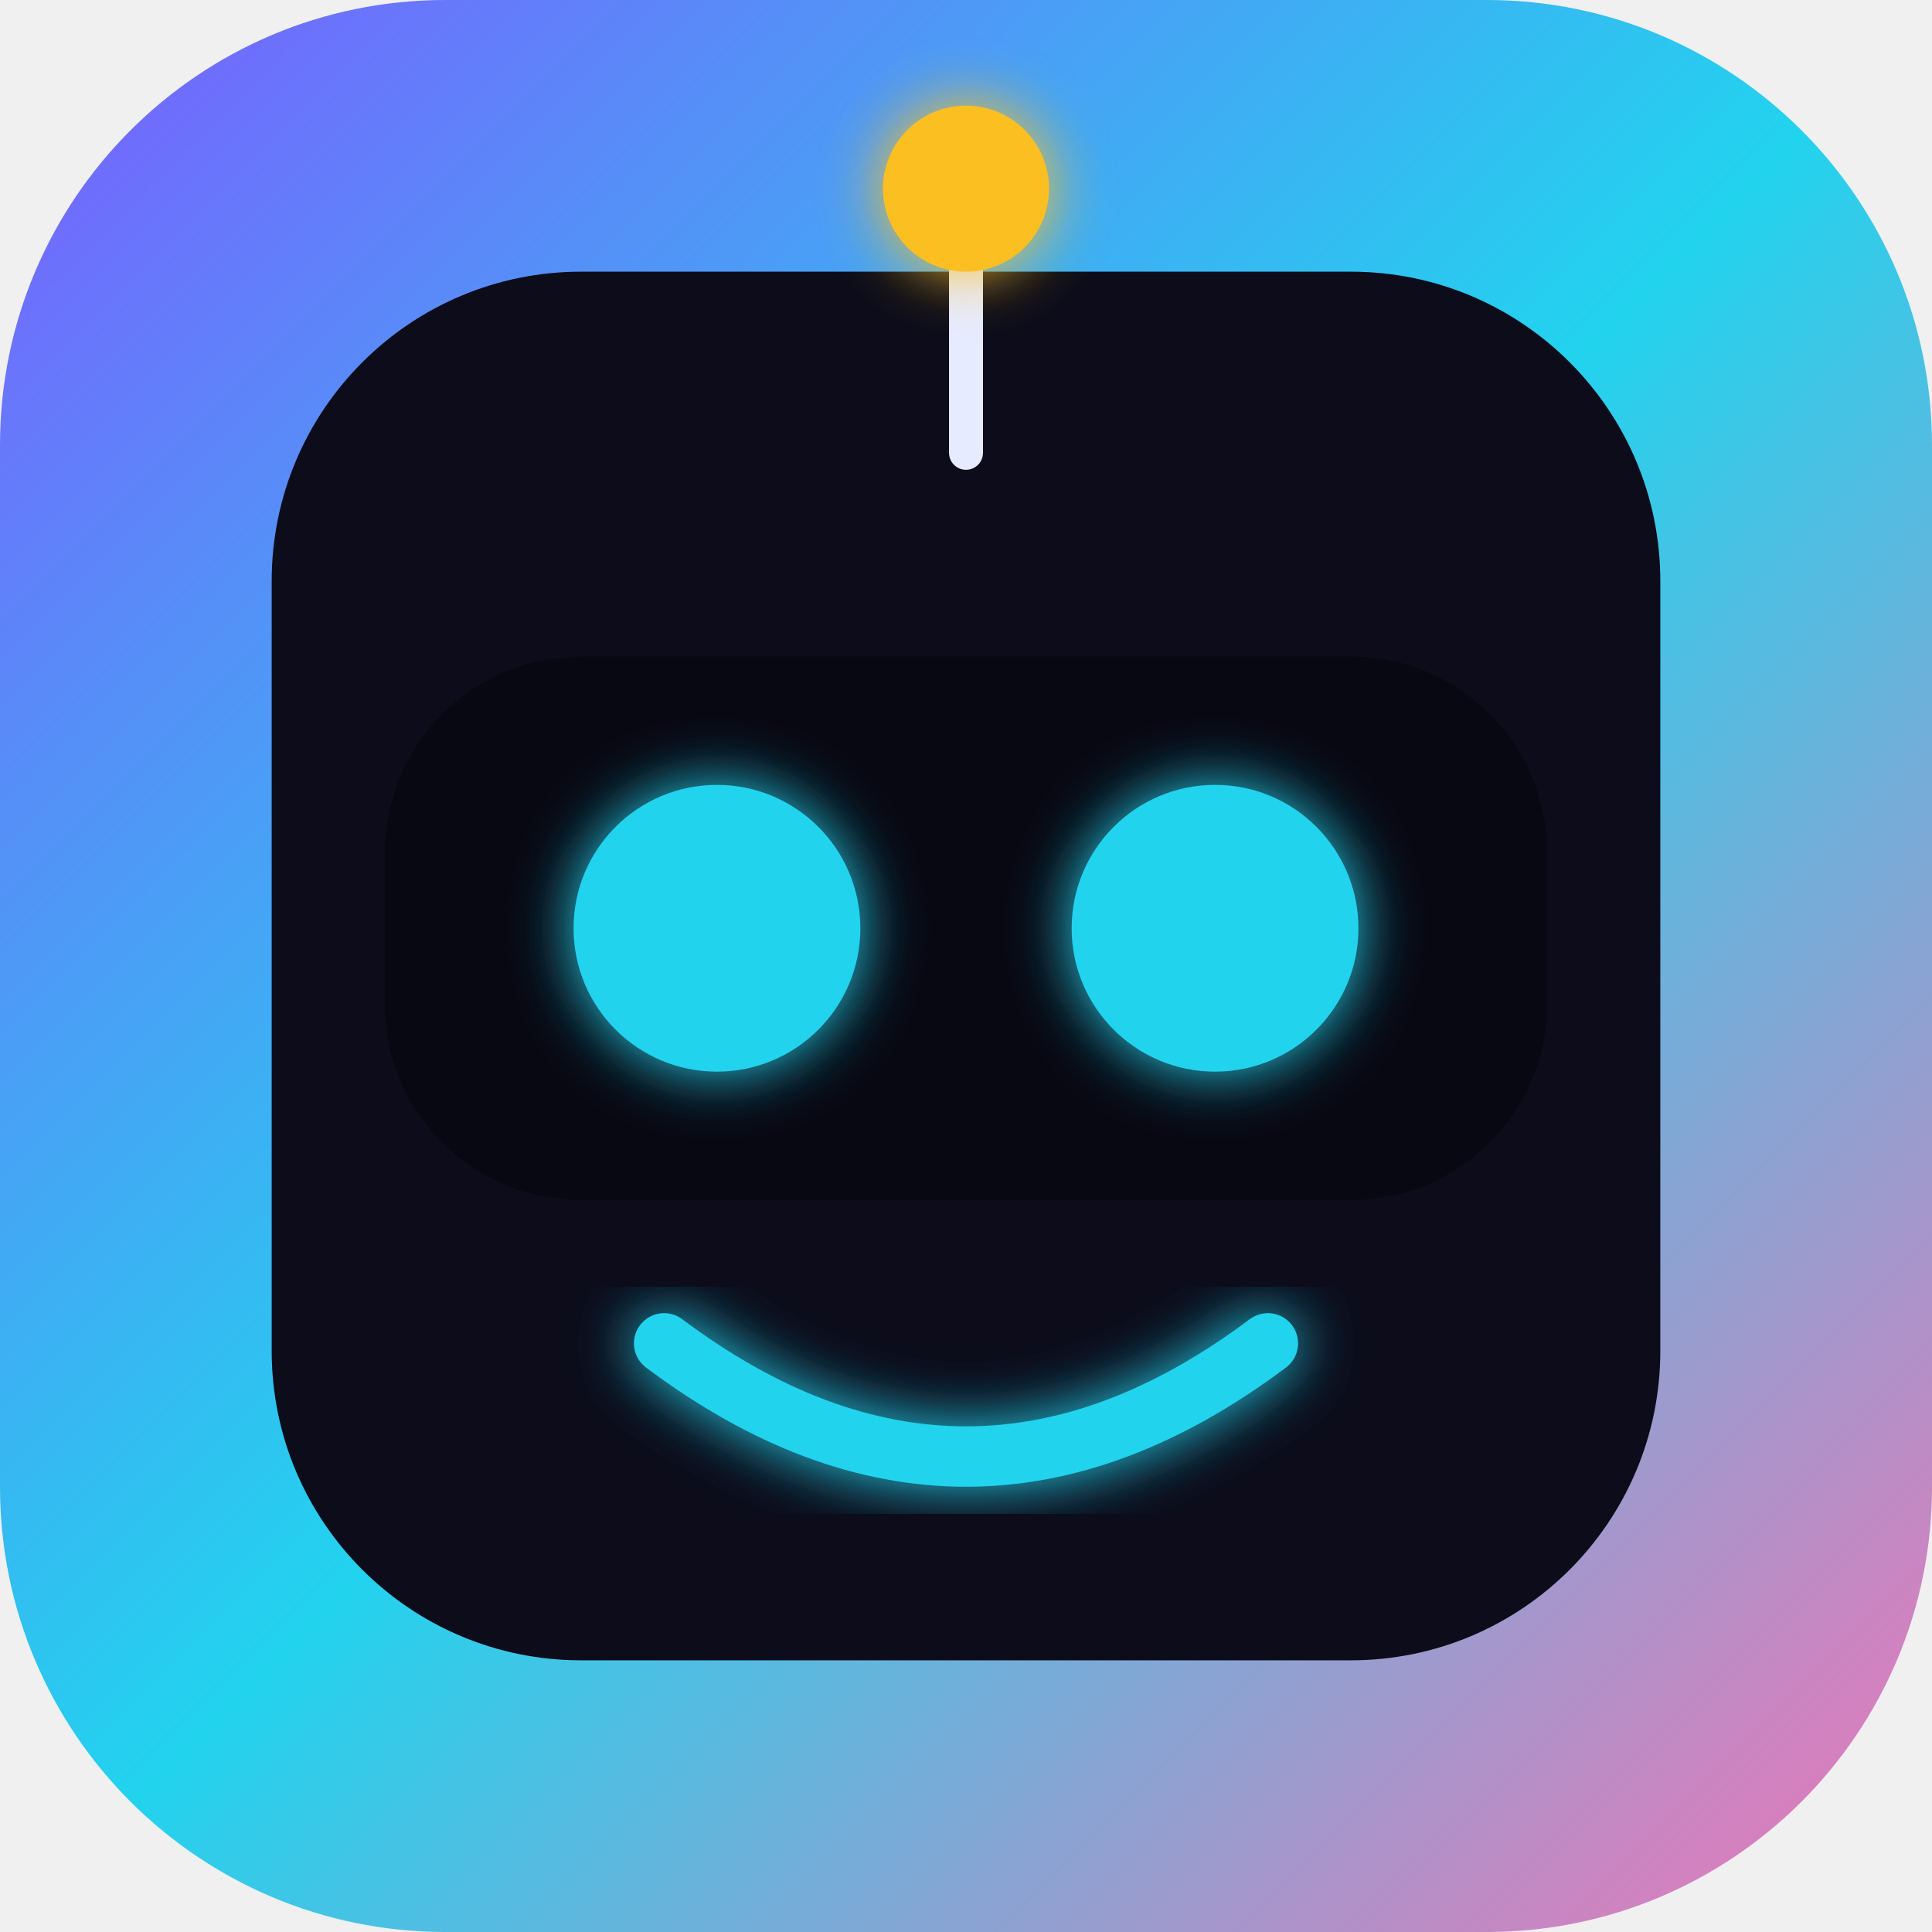
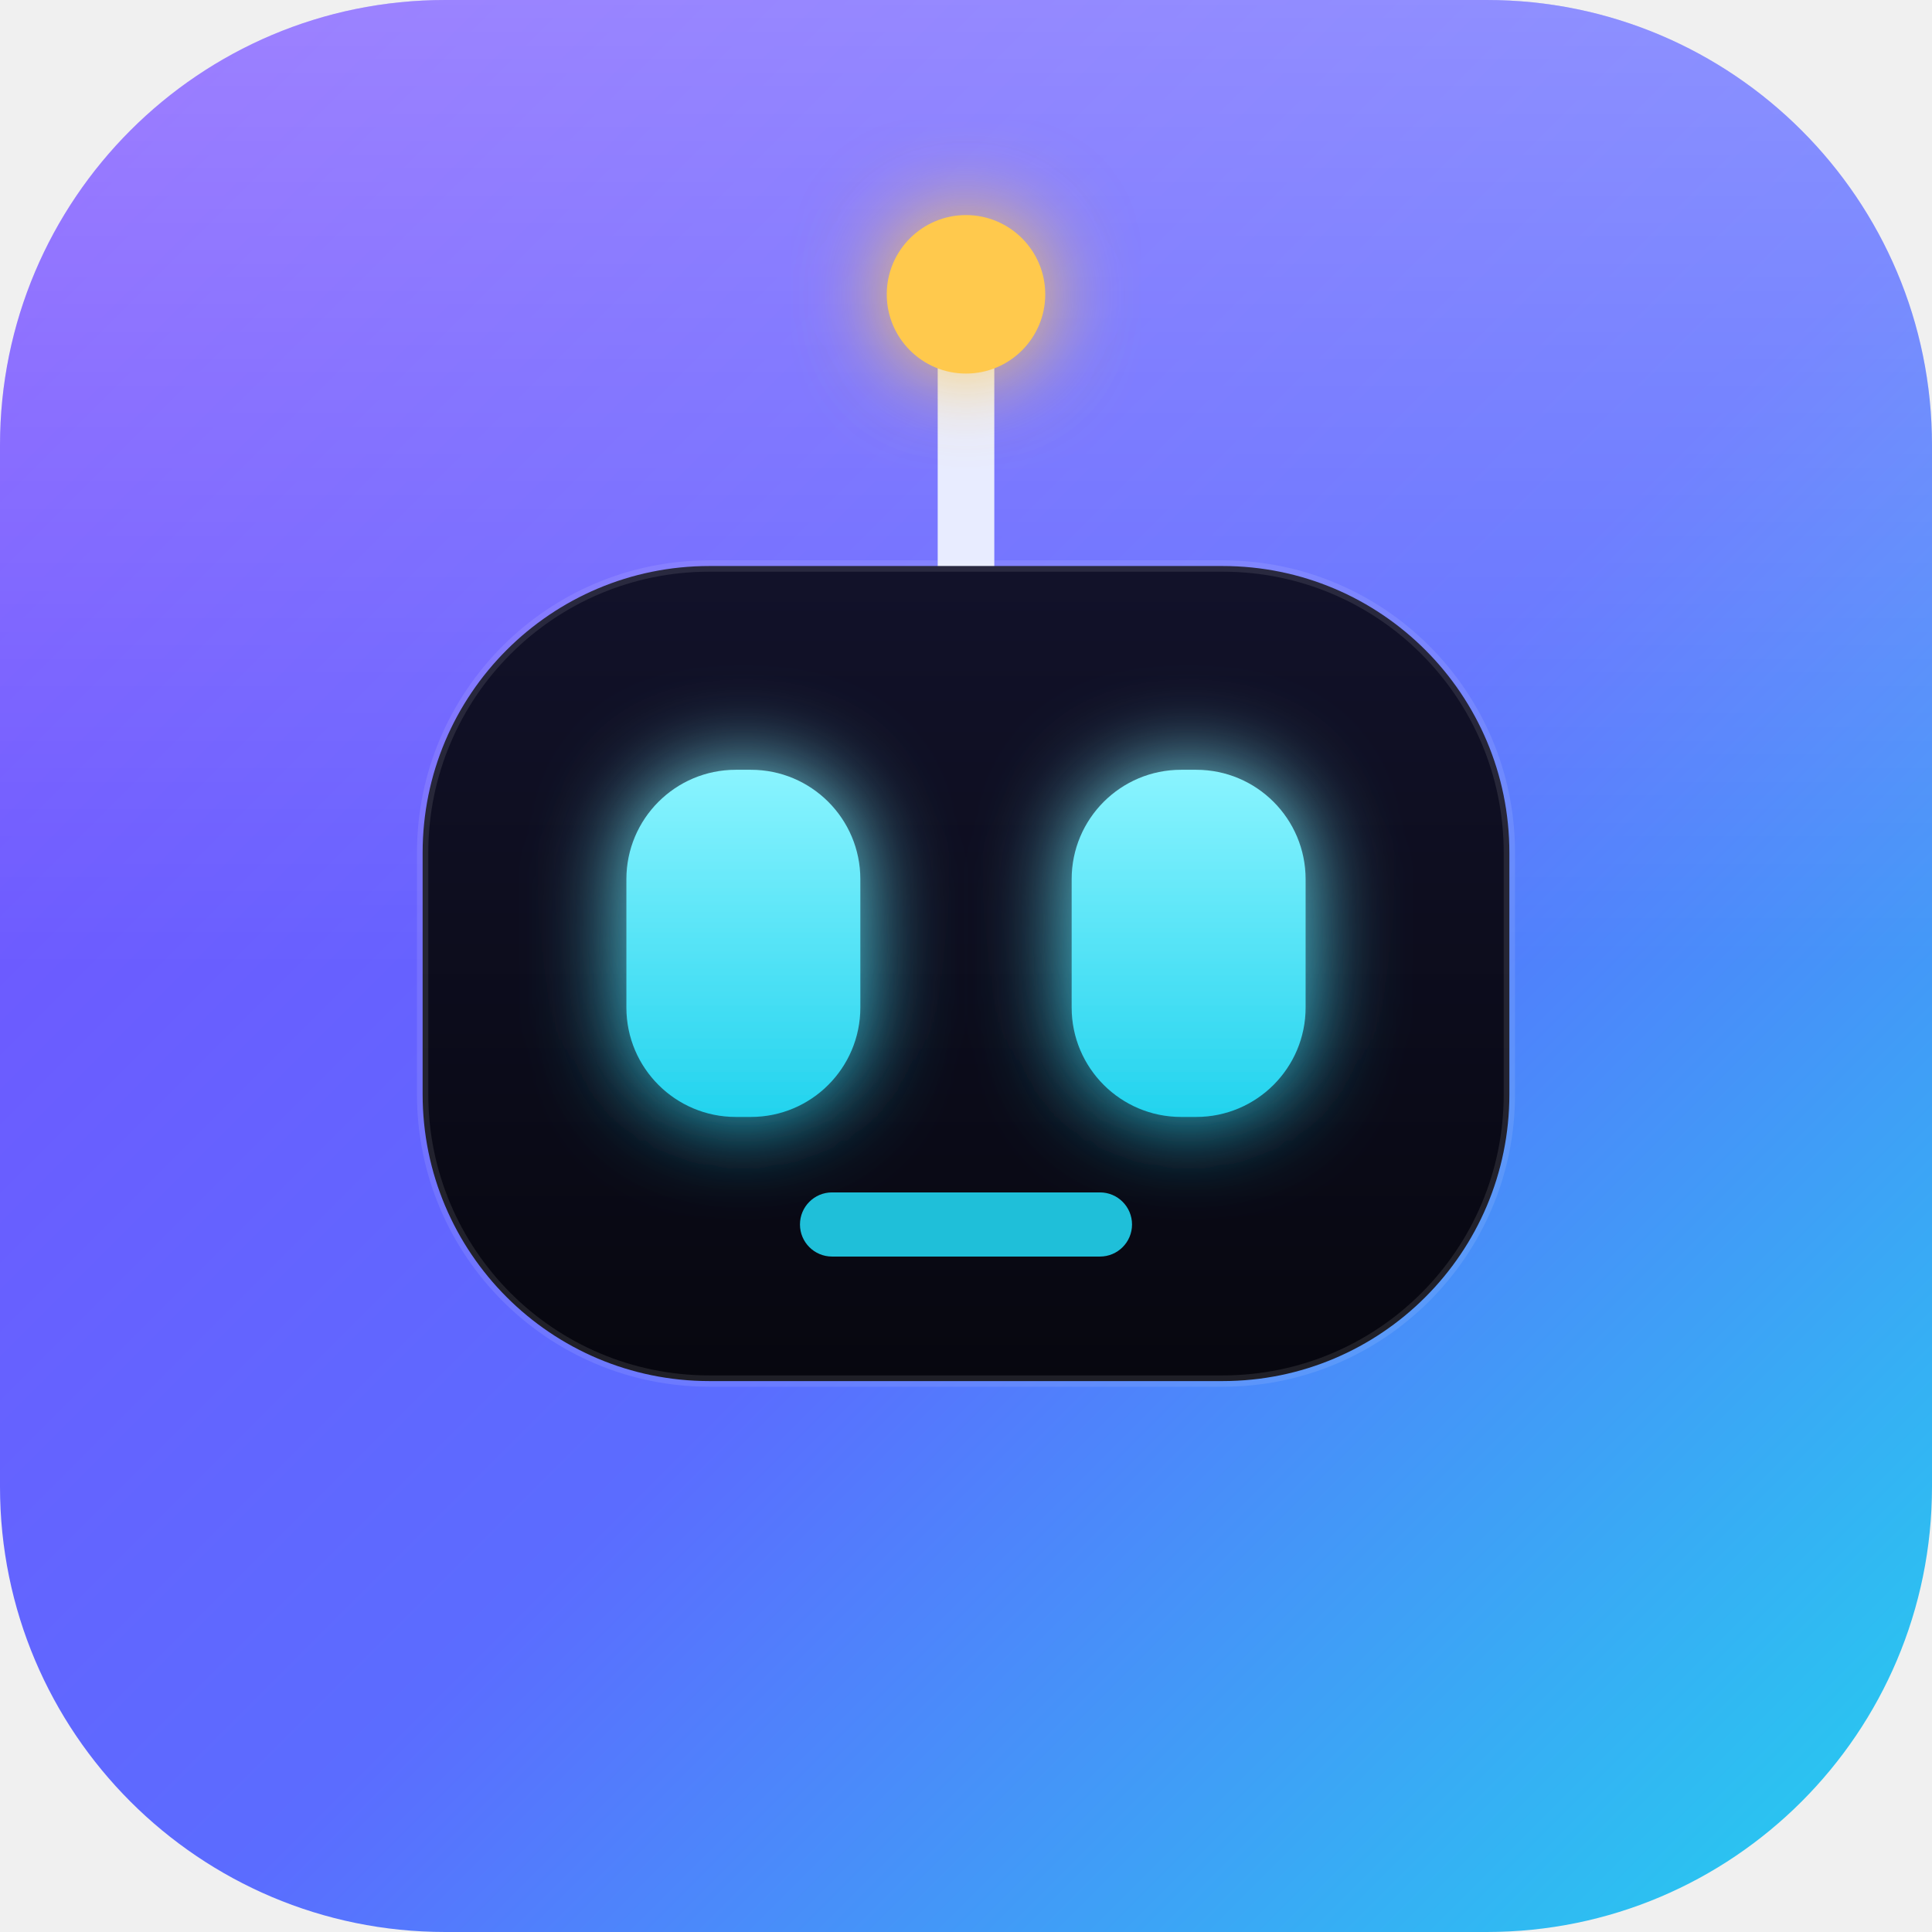
- <svg xmlns="http://www.w3.org/2000/svg" viewBox="0 0 512 512" width="512" height="512">
+ <svg xmlns="http://www.w3.org/2000/svg" viewBox="0 0 512 512" width="512" height="512" role="img" aria-label="ChimCode">
  <defs>
-     <linearGradient id="tile" x1="0" y1="0" x2="1" y2="1">
-       <stop offset="0" stop-color="#7c5cff" />
-       <stop offset="0.5" stop-color="#22d3ee" />
-       <stop offset="1" stop-color="#f472b6" />
+     <linearGradient id="bg" x1="0" y1="0" x2="1" y2="1">
+       <stop offset="0" stop-color="#7B4DFF" />
+       <stop offset="0.55" stop-color="#5B6CFF" />
+       <stop offset="1" stop-color="#22D3EE" />
    </linearGradient>
-     <filter id="glow" x="-50%" y="-50%" width="200%" height="200%">
-       <feGaussianBlur stdDeviation="8" result="b" />
+     <linearGradient id="sheen" x1="0" y1="0" x2="0" y2="1">
+       <stop offset="0" stop-color="#ffffff" stop-opacity="0.28" />
+       <stop offset="0.5" stop-color="#ffffff" stop-opacity="0" />
+     </linearGradient>
+     <linearGradient id="visor" x1="0" y1="0" x2="0" y2="1">
+       <stop offset="0" stop-color="#12122A" />
+       <stop offset="1" stop-color="#07070F" />
+     </linearGradient>
+     <linearGradient id="eye" x1="0" y1="0" x2="0" y2="1">
+       <stop offset="0" stop-color="#8AF4FF" />
+       <stop offset="1" stop-color="#22D3EE" />
+     </linearGradient>
+     <filter id="glow" x="-60%" y="-60%" width="220%" height="220%">
+       <feGaussianBlur stdDeviation="12" result="b" />
      <feMerge>
        <feMergeNode in="b" />
        <feMergeNode in="SourceGraphic" />
      </feMerge>
    </filter>
  </defs>
-   <rect x="0" y="0" width="512" height="512" rx="118" fill="url(#tile)" />
-   <rect x="72" y="72" width="368" height="368" rx="82" fill="#0c0c1a" />
-   <rect x="102" y="174" width="308" height="144" rx="52" fill="#080812" />
-   <line x1="256" y1="52" x2="256" y2="120" stroke="#e6ebff" stroke-width="9" stroke-linecap="round" />
-   <circle cx="256" cy="50" r="22" fill="#fbbf24" filter="url(#glow)" />
-   <circle cx="190" cy="246" r="38" fill="#22d3ee" filter="url(#glow)" />
-   <circle cx="322" cy="246" r="38" fill="#22d3ee" filter="url(#glow)" />
-   <path d="M176 356 Q256 416 336 356" stroke="#22d3ee" stroke-width="16" fill="none" stroke-linecap="round" filter="url(#glow)" />
+   <rect x="0" y="0" width="512" height="512" rx="118" fill="url(#bg)" />
+   <rect x="0" y="0" width="512" height="512" rx="118" fill="url(#sheen)" />
+   <line x1="256" y1="96" x2="256" y2="150" stroke="#E8ECFF" stroke-width="15" stroke-linecap="round" />
+   <circle cx="256" cy="78" r="21" fill="#FFC94D" filter="url(#glow)" />
+   <rect x="112" y="150" width="288" height="216" rx="76" fill="url(#visor)" />
+   <rect x="112" y="150" width="288" height="216" rx="76" fill="none" stroke="#ffffff" stroke-opacity="0.10" stroke-width="3" />
+   <rect x="166" y="204" width="62" height="92" rx="29" fill="url(#eye)" filter="url(#glow)" />
+   <rect x="284" y="204" width="62" height="92" rx="29" fill="url(#eye)" filter="url(#glow)" />
+   <rect x="212" y="316" width="88" height="17" rx="8.5" fill="#22D3EE" fill-opacity="0.9" />
</svg>
